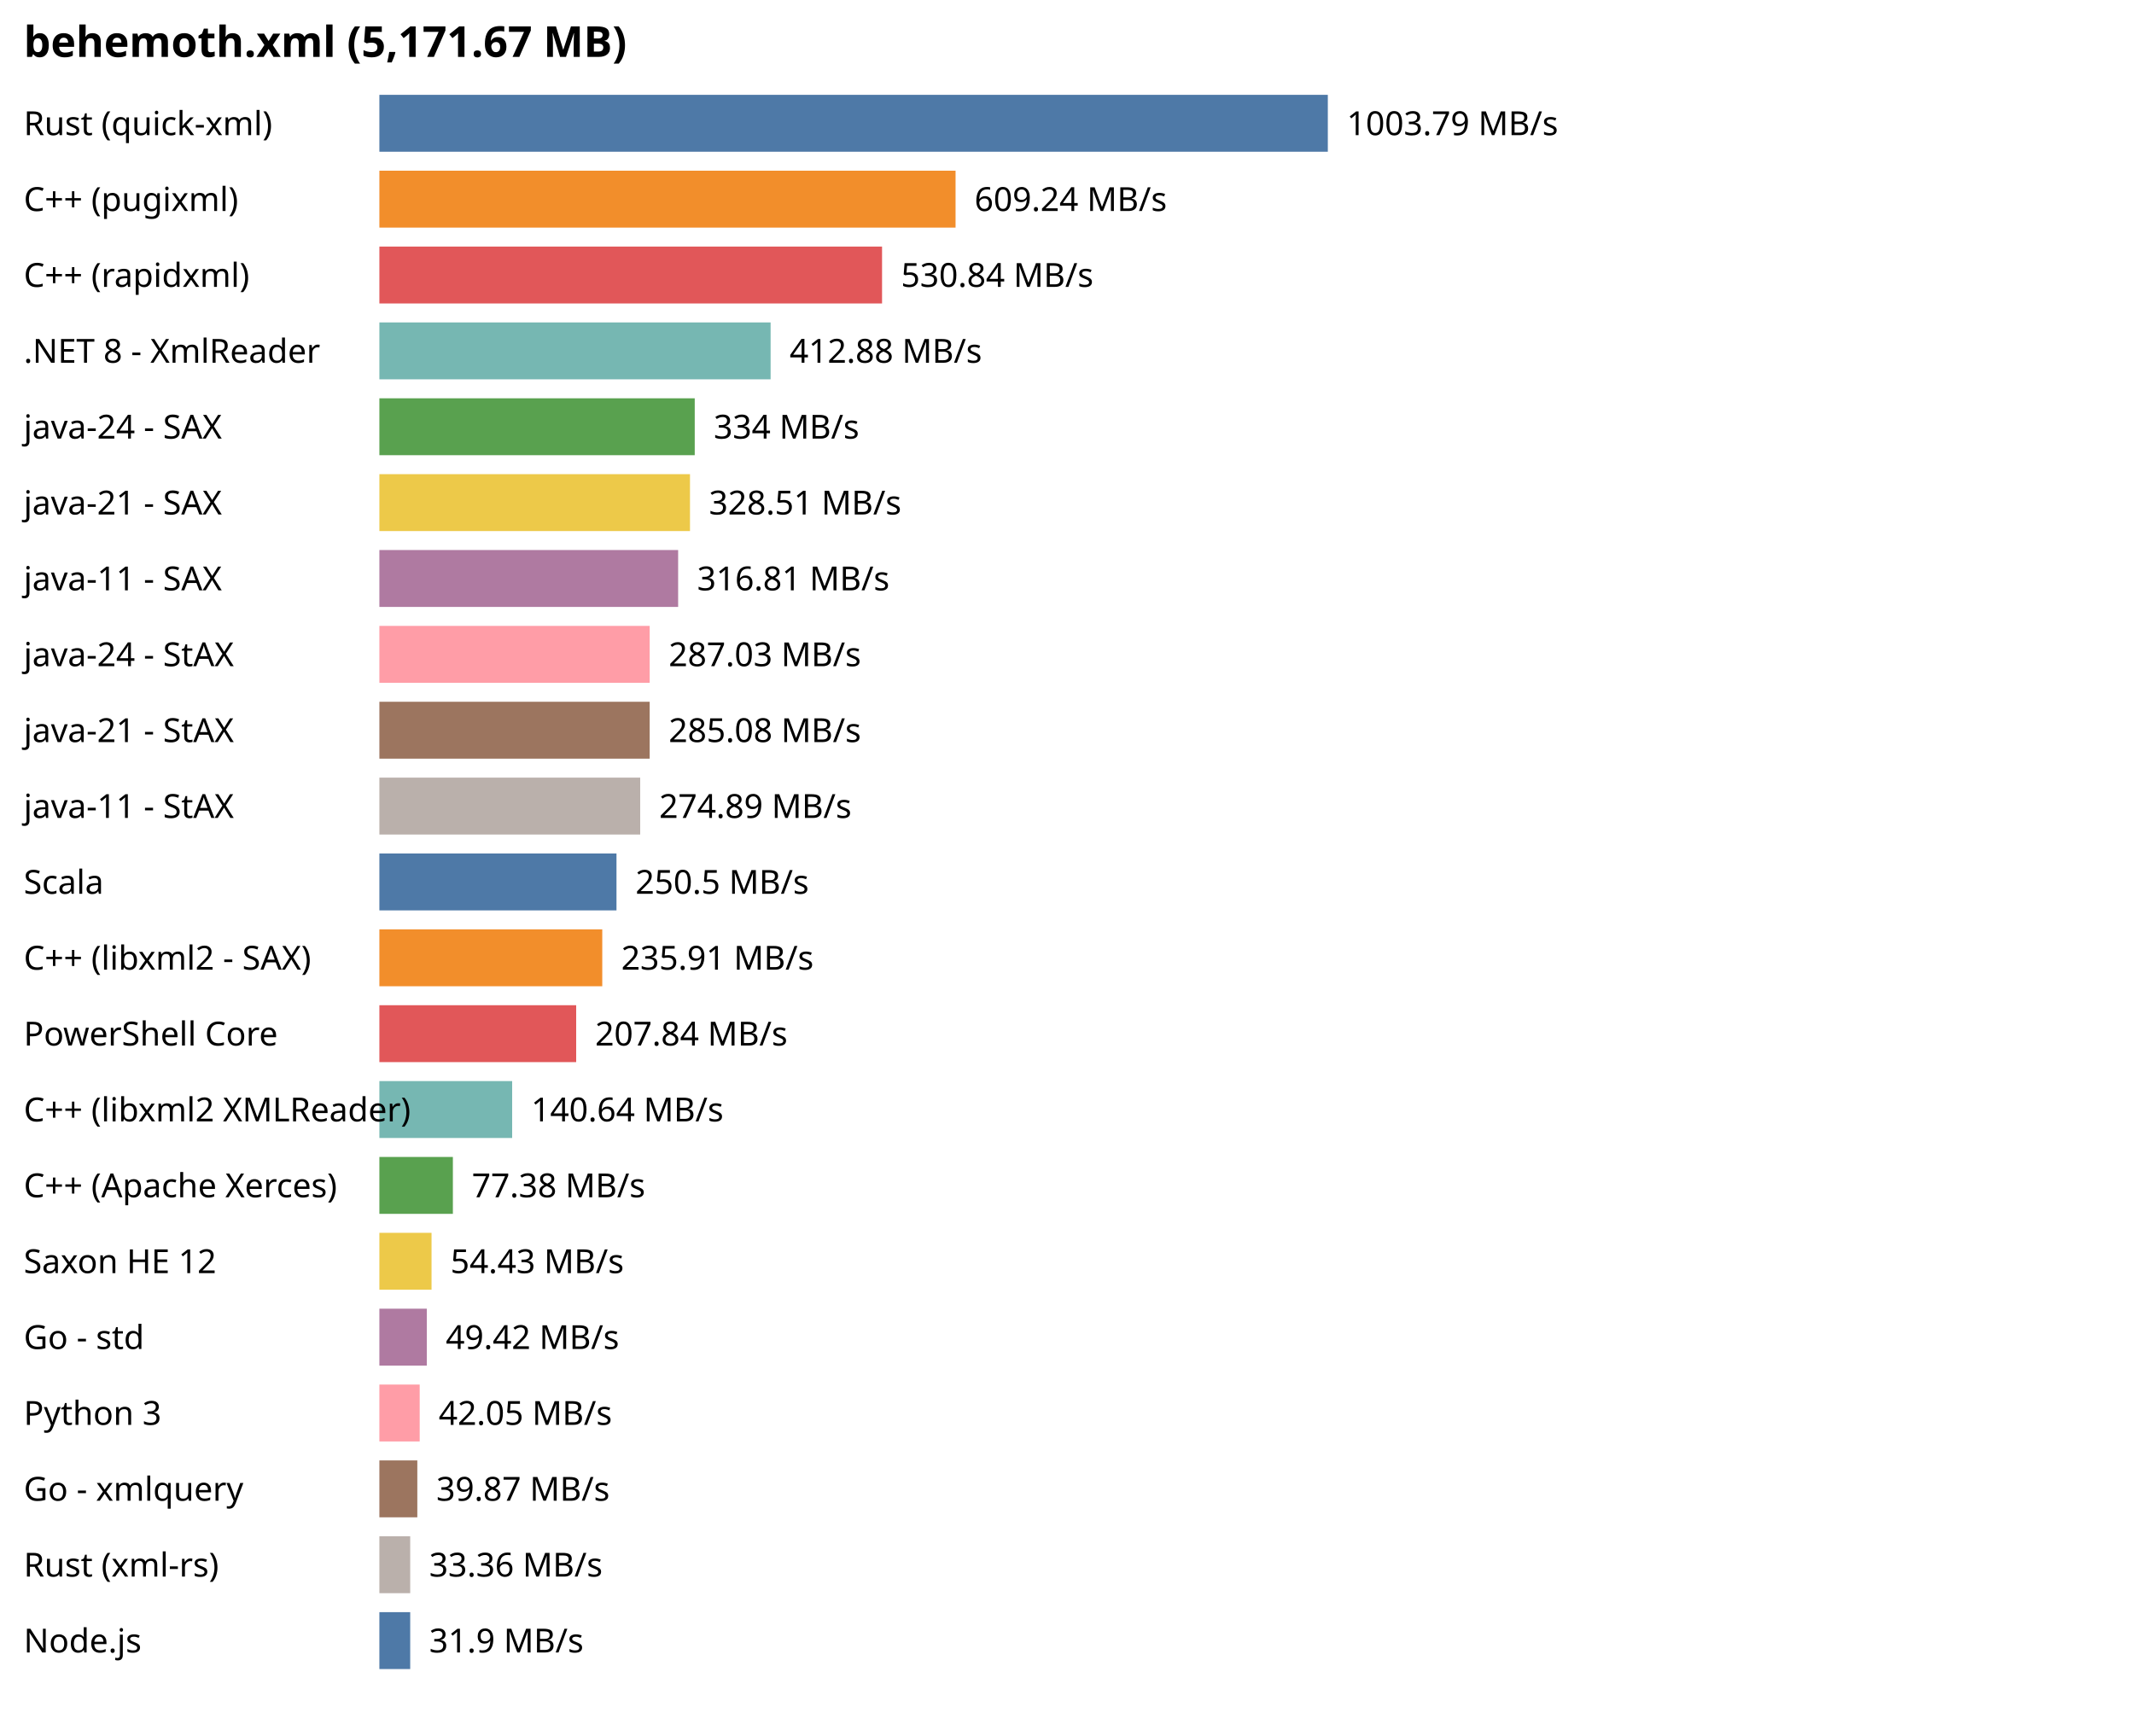
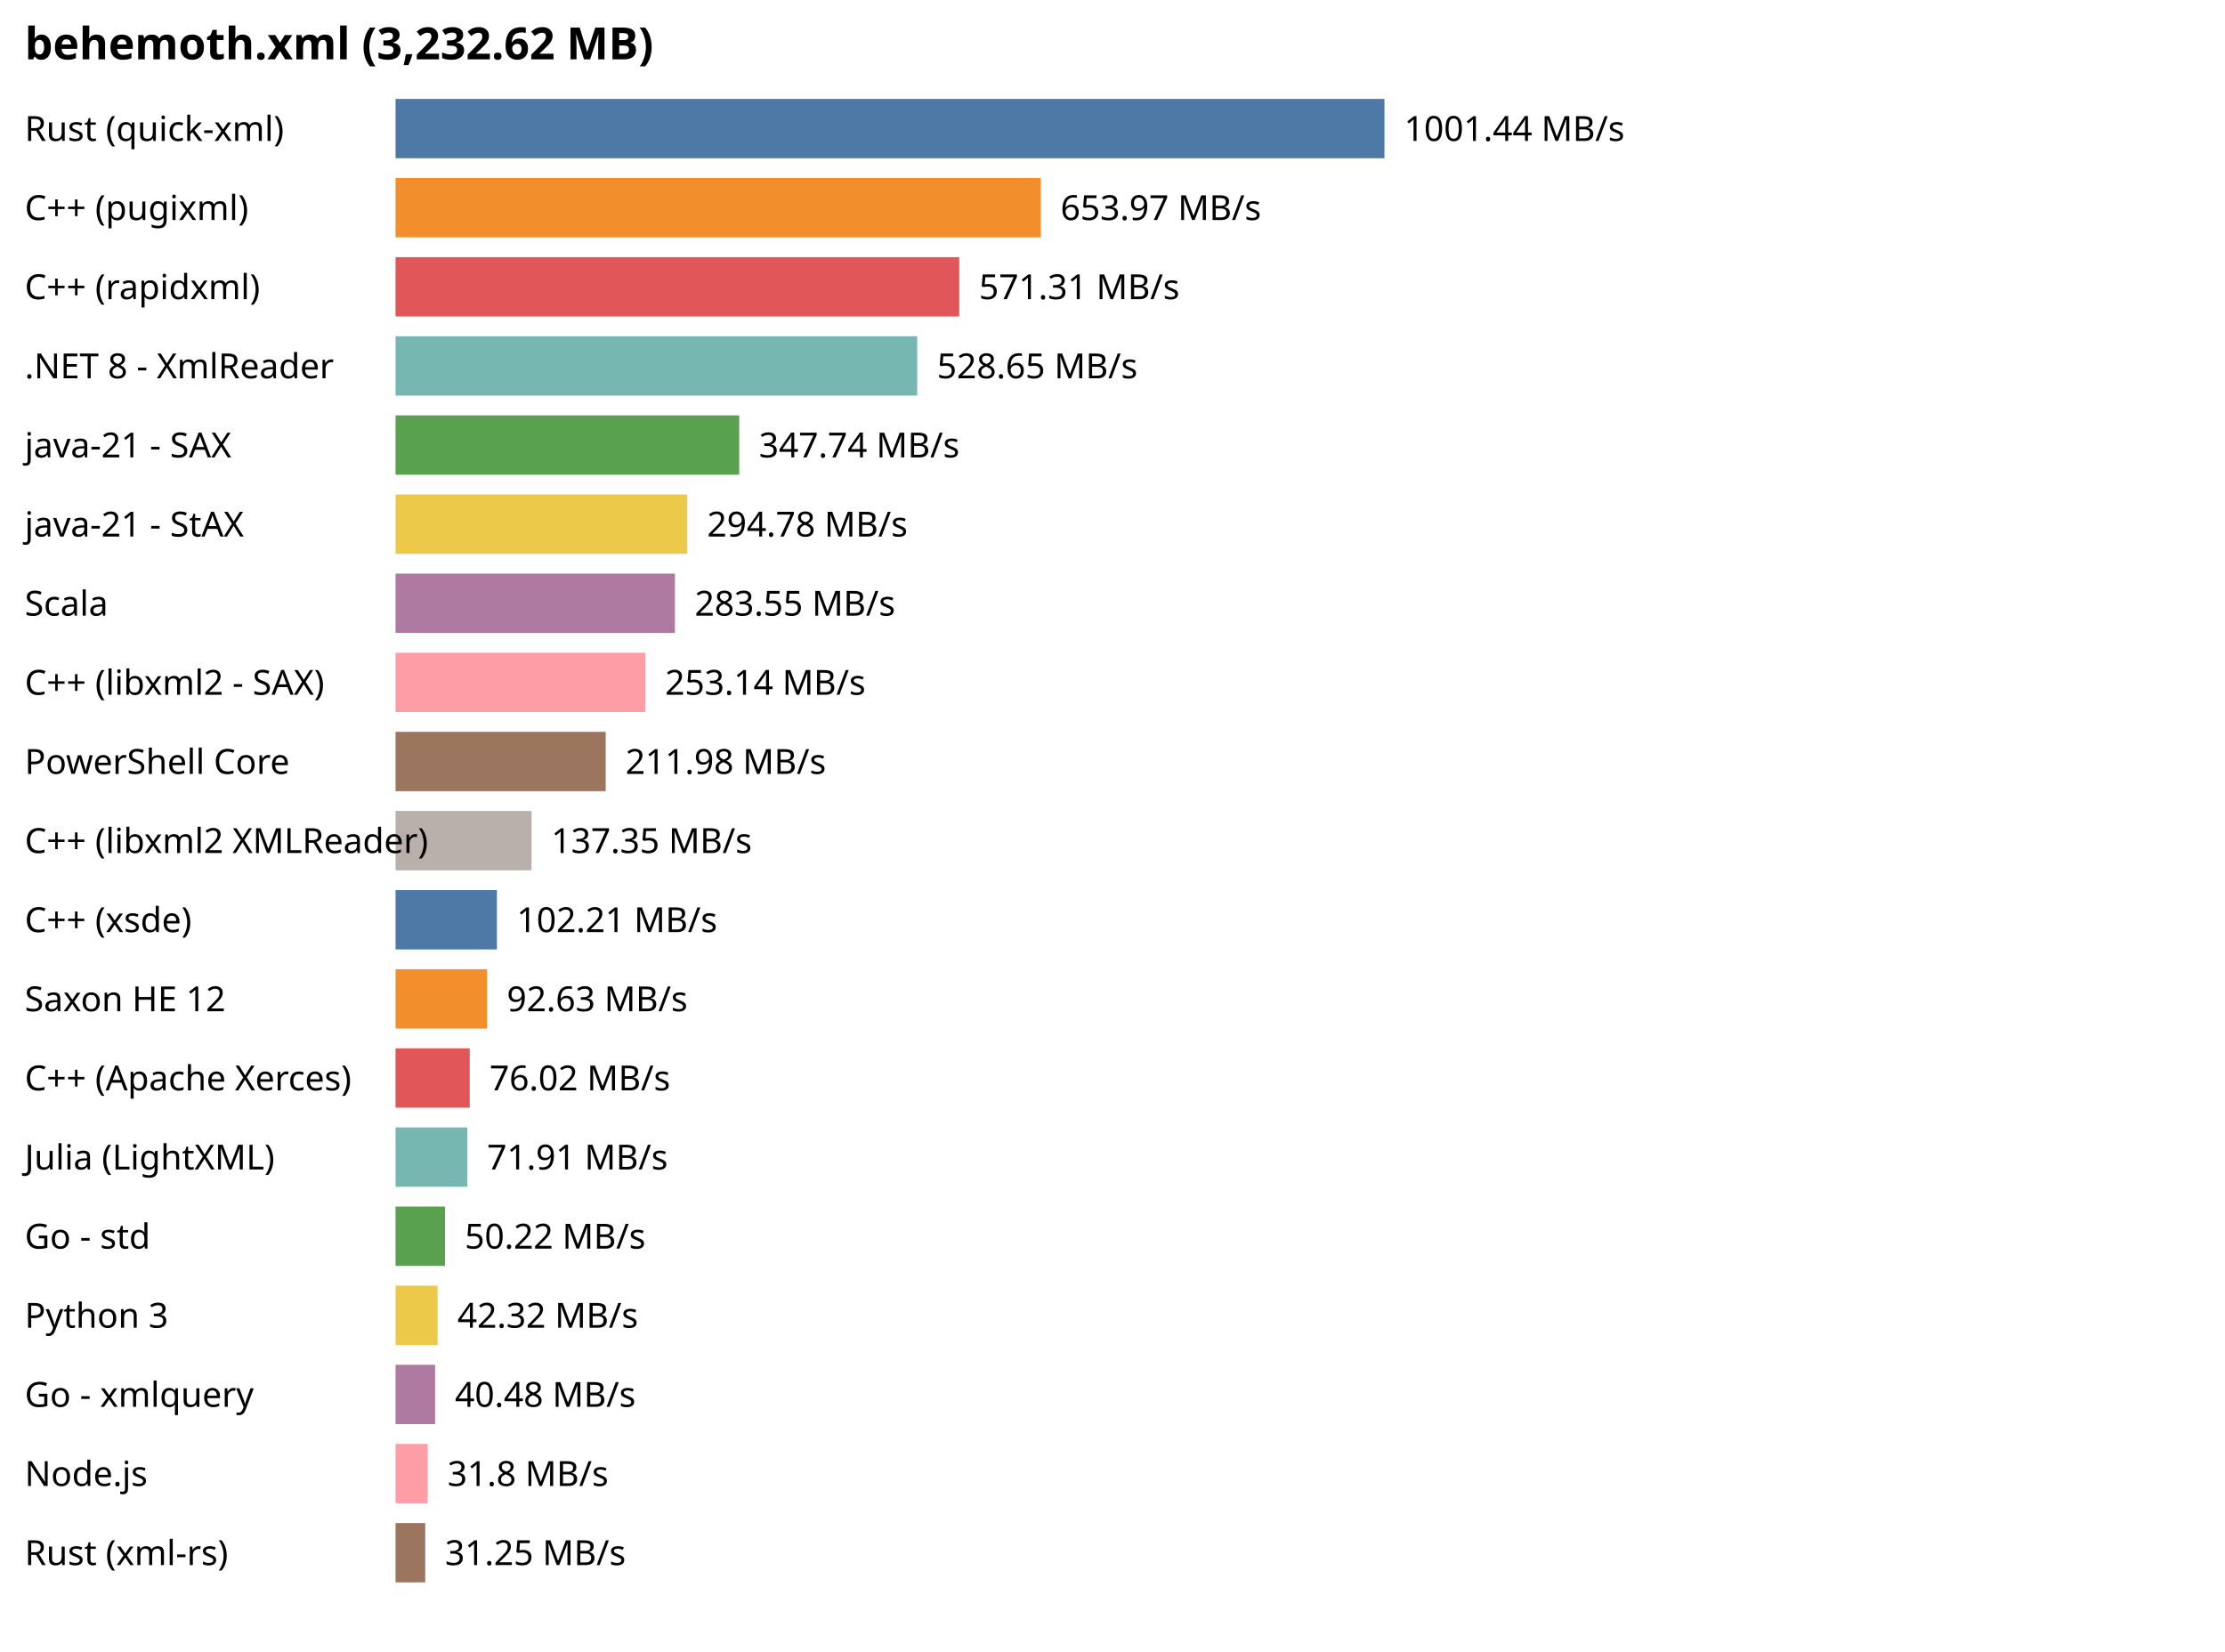
- <svg xmlns="http://www.w3.org/2000/svg" width="900" height="732" style="background-color:#fff">
+ <svg xmlns="http://www.w3.org/2000/svg" width="900" height="668" style="background-color:#fff">
  <style> .label { font: 14px sans-serif; } .title { font: bold 18px sans-serif; } </style>
-   <text x="10" y="24" class="title">behemoth.xml (5,171.67 MB)</text>
+   <text x="10" y="24" class="title">behemoth.xml (3,232.62 MB)</text>
  <rect x="160" y="40" width="400" height="24" fill="#4e79a7" />
  <text x="10" y="57" class="label">Rust (quick-xml)</text>
-   <text x="568" y="57" class="label">1003.79 MB/s</text>
-   <rect x="160" y="72" width="243" height="24" fill="#f28e2b" />
+   <text x="568" y="57" class="label">1001.44 MB/s</text>
+   <rect x="160" y="72" width="261" height="24" fill="#f28e2b" />
  <text x="10" y="89" class="label">C++ (pugixml)</text>
-   <text x="411" y="89" class="label">609.24 MB/s</text>
-   <rect x="160" y="104" width="212" height="24" fill="#e15759" />
+   <text x="429" y="89" class="label">653.97 MB/s</text>
+   <rect x="160" y="104" width="228" height="24" fill="#e15759" />
  <text x="10" y="121" class="label">C++ (rapidxml)</text>
-   <text x="380" y="121" class="label">530.84 MB/s</text>
-   <rect x="160" y="136" width="165" height="24" fill="#76b7b2" />
+   <text x="396" y="121" class="label">571.31 MB/s</text>
+   <rect x="160" y="136" width="211" height="24" fill="#76b7b2" />
  <text x="10" y="153" class="label">.NET 8 - XmlReader</text>
-   <text x="333" y="153" class="label">412.88 MB/s</text>
-   <rect x="160" y="168" width="133" height="24" fill="#59a14f" />
-   <text x="10" y="185" class="label">java-24 - SAX</text>
-   <text x="301" y="185" class="label">334 MB/s</text>
-   <rect x="160" y="200" width="131" height="24" fill="#edc949" />
-   <text x="10" y="217" class="label">java-21 - SAX</text>
-   <text x="299" y="217" class="label">328.51 MB/s</text>
-   <rect x="160" y="232" width="126" height="24" fill="#af7aa1" />
-   <text x="10" y="249" class="label">java-11 - SAX</text>
-   <text x="294" y="249" class="label">316.81 MB/s</text>
-   <rect x="160" y="264" width="114" height="24" fill="#ff9da7" />
-   <text x="10" y="281" class="label">java-24 - StAX</text>
-   <text x="282" y="281" class="label">287.03 MB/s</text>
-   <rect x="160" y="296" width="114" height="24" fill="#9c755f" />
-   <text x="10" y="313" class="label">java-21 - StAX</text>
-   <text x="282" y="313" class="label">285.08 MB/s</text>
-   <rect x="160" y="328" width="110" height="24" fill="#bab0ab" />
-   <text x="10" y="345" class="label">java-11 - StAX</text>
-   <text x="278" y="345" class="label">274.89 MB/s</text>
-   <rect x="160" y="360" width="100" height="24" fill="#4e79a7" />
-   <text x="10" y="377" class="label">Scala</text>
-   <text x="268" y="377" class="label">250.5 MB/s</text>
-   <rect x="160" y="392" width="94" height="24" fill="#f28e2b" />
-   <text x="10" y="409" class="label">C++ (libxml2 - SAX)</text>
-   <text x="262" y="409" class="label">235.91 MB/s</text>
-   <rect x="160" y="424" width="83" height="24" fill="#e15759" />
-   <text x="10" y="441" class="label">PowerShell Core</text>
-   <text x="251" y="441" class="label">207.84 MB/s</text>
-   <rect x="160" y="456" width="56" height="24" fill="#76b7b2" />
-   <text x="10" y="473" class="label">C++ (libxml2 XMLReader)</text>
-   <text x="224" y="473" class="label">140.64 MB/s</text>
-   <rect x="160" y="488" width="31" height="24" fill="#59a14f" />
-   <text x="10" y="505" class="label">C++ (Apache Xerces)</text>
-   <text x="199" y="505" class="label">77.38 MB/s</text>
-   <rect x="160" y="520" width="22" height="24" fill="#edc949" />
-   <text x="10" y="537" class="label">Saxon HE 12</text>
-   <text x="190" y="537" class="label">54.43 MB/s</text>
-   <rect x="160" y="552" width="20" height="24" fill="#af7aa1" />
-   <text x="10" y="569" class="label">Go - std</text>
-   <text x="188" y="569" class="label">49.42 MB/s</text>
-   <rect x="160" y="584" width="17" height="24" fill="#ff9da7" />
-   <text x="10" y="601" class="label">Python 3</text>
-   <text x="185" y="601" class="label">42.05 MB/s</text>
-   <rect x="160" y="616" width="16" height="24" fill="#9c755f" />
-   <text x="10" y="633" class="label">Go - xmlquery</text>
-   <text x="184" y="633" class="label">39.87 MB/s</text>
-   <rect x="160" y="648" width="13" height="24" fill="#bab0ab" />
-   <text x="10" y="665" class="label">Rust (xml-rs)</text>
-   <text x="181" y="665" class="label">33.36 MB/s</text>
-   <rect x="160" y="680" width="13" height="24" fill="#4e79a7" />
-   <text x="10" y="697" class="label">Node.js</text>
-   <text x="181" y="697" class="label">31.9 MB/s</text>
+   <text x="379" y="153" class="label">528.65 MB/s</text>
+   <rect x="160" y="168" width="139" height="24" fill="#59a14f" />
+   <text x="10" y="185" class="label">java-21 - SAX</text>
+   <text x="307" y="185" class="label">347.74 MB/s</text>
+   <rect x="160" y="200" width="118" height="24" fill="#edc949" />
+   <text x="10" y="217" class="label">java-21 - StAX</text>
+   <text x="286" y="217" class="label">294.78 MB/s</text>
+   <rect x="160" y="232" width="113" height="24" fill="#af7aa1" />
+   <text x="10" y="249" class="label">Scala</text>
+   <text x="281" y="249" class="label">283.55 MB/s</text>
+   <rect x="160" y="264" width="101" height="24" fill="#ff9da7" />
+   <text x="10" y="281" class="label">C++ (libxml2 - SAX)</text>
+   <text x="269" y="281" class="label">253.14 MB/s</text>
+   <rect x="160" y="296" width="85" height="24" fill="#9c755f" />
+   <text x="10" y="313" class="label">PowerShell Core</text>
+   <text x="253" y="313" class="label">211.98 MB/s</text>
+   <rect x="160" y="328" width="55" height="24" fill="#bab0ab" />
+   <text x="10" y="345" class="label">C++ (libxml2 XMLReader)</text>
+   <text x="223" y="345" class="label">137.35 MB/s</text>
+   <rect x="160" y="360" width="41" height="24" fill="#4e79a7" />
+   <text x="10" y="377" class="label">C++ (xsde)</text>
+   <text x="209" y="377" class="label">102.21 MB/s</text>
+   <rect x="160" y="392" width="37" height="24" fill="#f28e2b" />
+   <text x="10" y="409" class="label">Saxon HE 12</text>
+   <text x="205" y="409" class="label">92.63 MB/s</text>
+   <rect x="160" y="424" width="30" height="24" fill="#e15759" />
+   <text x="10" y="441" class="label">C++ (Apache Xerces)</text>
+   <text x="198" y="441" class="label">76.02 MB/s</text>
+   <rect x="160" y="456" width="29" height="24" fill="#76b7b2" />
+   <text x="10" y="473" class="label">Julia (LightXML)</text>
+   <text x="197" y="473" class="label">71.91 MB/s</text>
+   <rect x="160" y="488" width="20" height="24" fill="#59a14f" />
+   <text x="10" y="505" class="label">Go - std</text>
+   <text x="188" y="505" class="label">50.22 MB/s</text>
+   <rect x="160" y="520" width="17" height="24" fill="#edc949" />
+   <text x="10" y="537" class="label">Python 3</text>
+   <text x="185" y="537" class="label">42.32 MB/s</text>
+   <rect x="160" y="552" width="16" height="24" fill="#af7aa1" />
+   <text x="10" y="569" class="label">Go - xmlquery</text>
+   <text x="184" y="569" class="label">40.48 MB/s</text>
+   <rect x="160" y="584" width="13" height="24" fill="#ff9da7" />
+   <text x="10" y="601" class="label">Node.js</text>
+   <text x="181" y="601" class="label">31.8 MB/s</text>
+   <rect x="160" y="616" width="12" height="24" fill="#9c755f" />
+   <text x="10" y="633" class="label">Rust (xml-rs)</text>
+   <text x="180" y="633" class="label">31.25 MB/s</text>
</svg>
